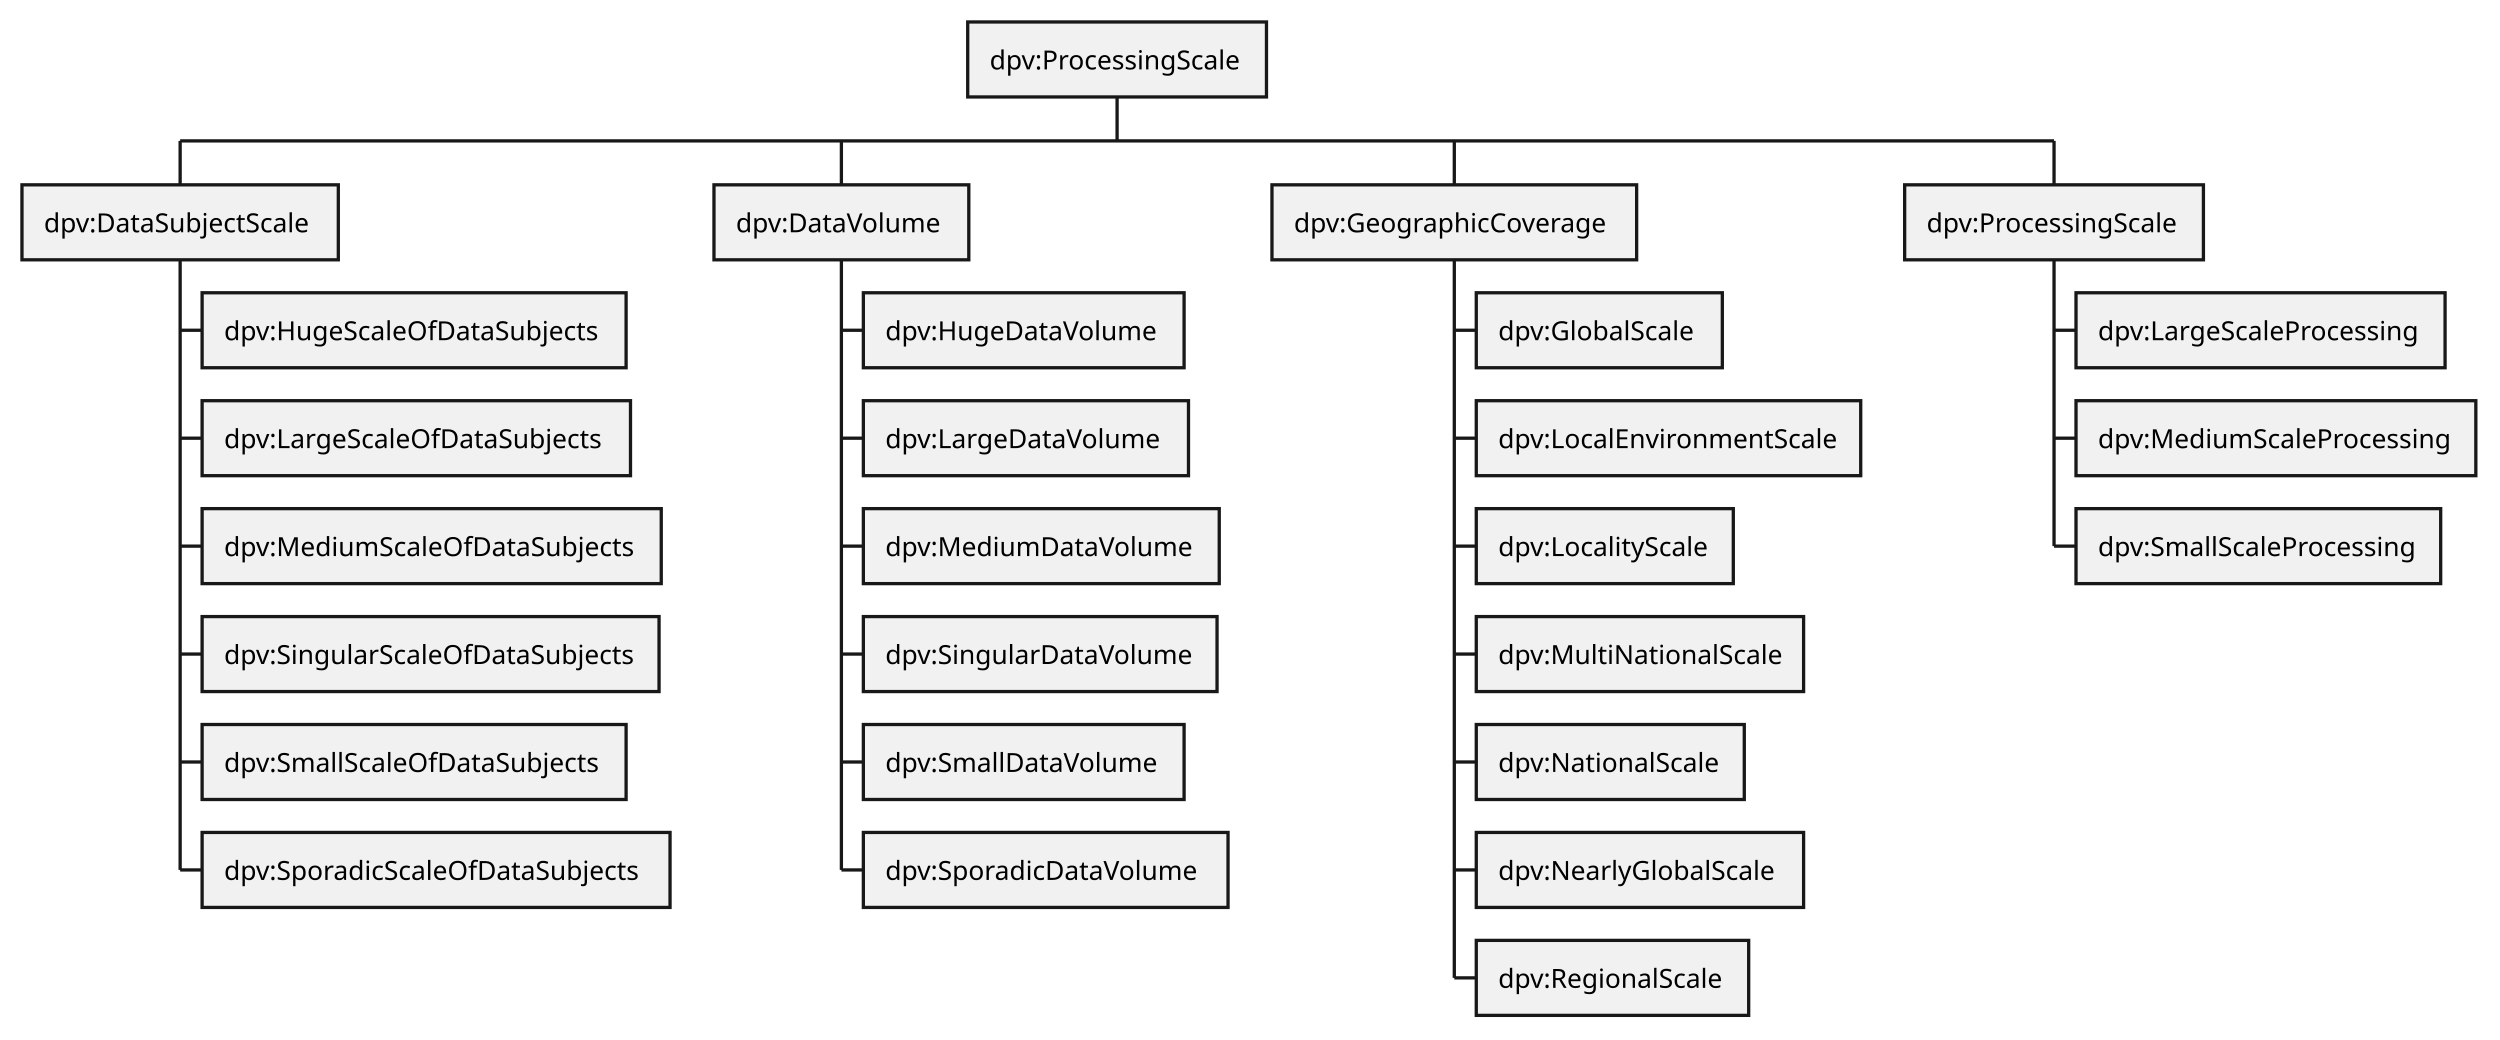
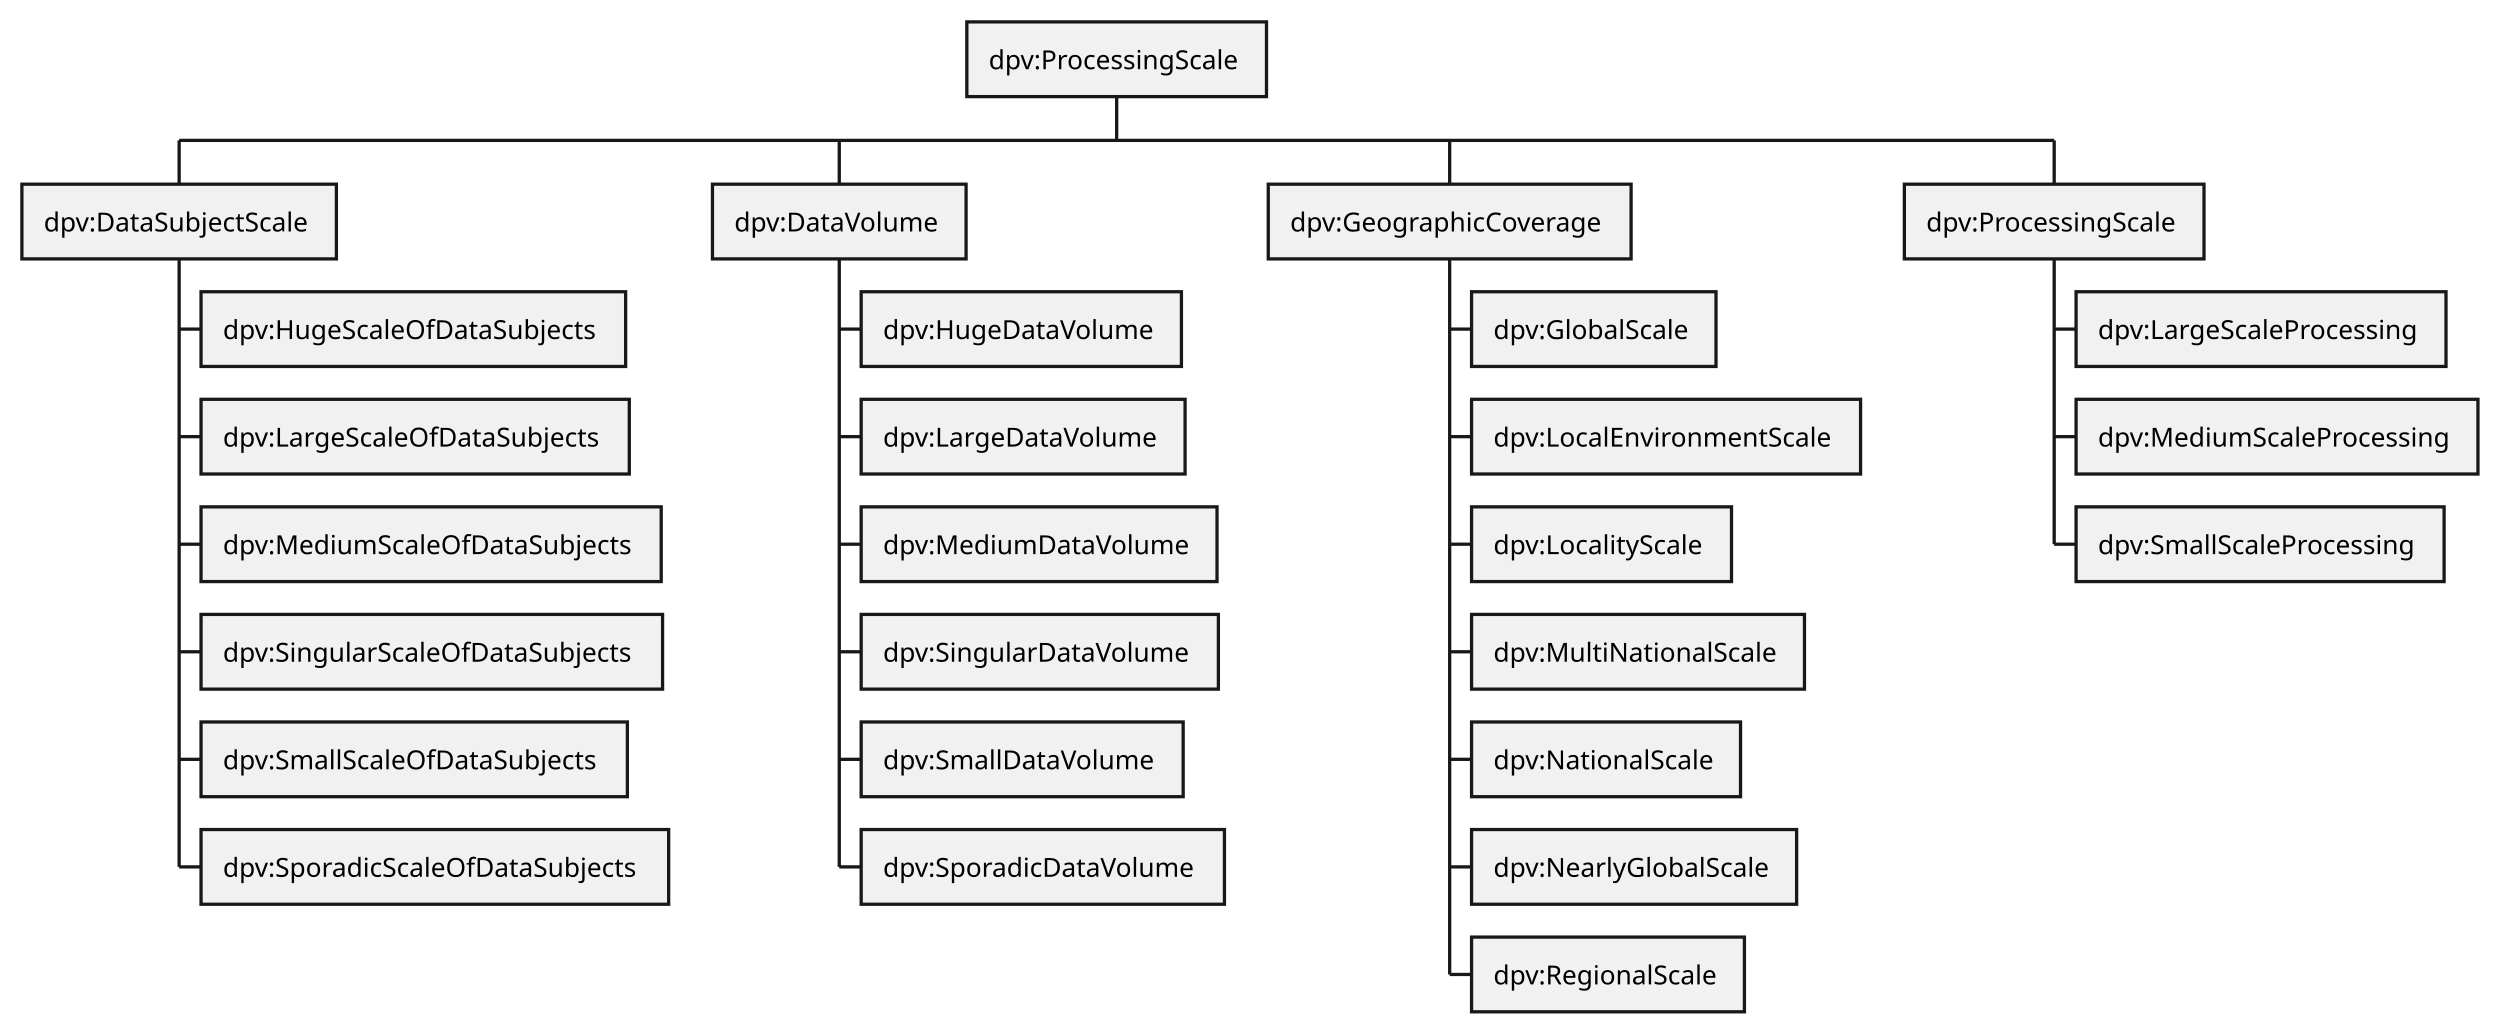
- <svg xmlns="http://www.w3.org/2000/svg" contentStyleType="text/css" height="473px" preserveAspectRatio="none" style="width:1138px;height:473px;background:#FFFFFF;" version="1.1" viewBox="0 0 1138 473" width="1138px" zoomAndPan="magnify">
+ <svg xmlns="http://www.w3.org/2000/svg" contentStyleType="text/css" data-diagram-type="WBS" height="473px" preserveAspectRatio="none" style="width:1142px;height:473px;background:#FFFFFF;" version="1.1" viewBox="0 0 1142 473" width="1142px" zoomAndPan="magnify">
  <defs />
  <g>
-     <line style="stroke:#181818;stroke-width:1.5;" x1="82" x2="82" y1="64.133" y2="84.133" />
-     <rect fill="#F1F1F1" height="34.133" style="stroke:#181818;stroke-width:1.5;" width="144" x="10" y="84.133" />
-     <text fill="#000000" font-family="sans-serif" font-size="12" lengthAdjust="spacing" textLength="124" x="20" y="105.734">dpv:DataSubjectScale</text>
-     <line style="stroke:#181818;stroke-width:1.5;" x1="82" x2="92" y1="150.332" y2="150.332" />
-     <rect fill="#F1F1F1" height="34.133" style="stroke:#181818;stroke-width:1.5;" width="193" x="92" y="133.266" />
-     <text fill="#000000" font-family="sans-serif" font-size="12" lengthAdjust="spacing" textLength="173" x="102" y="154.867">dpv:HugeScaleOfDataSubjects</text>
-     <line style="stroke:#181818;stroke-width:1.5;" x1="82" x2="92" y1="199.465" y2="199.465" />
-     <rect fill="#F1F1F1" height="34.133" style="stroke:#181818;stroke-width:1.5;" width="195" x="92" y="182.398" />
-     <text fill="#000000" font-family="sans-serif" font-size="12" lengthAdjust="spacing" textLength="175" x="102" y="204">dpv:LargeScaleOfDataSubjects</text>
-     <line style="stroke:#181818;stroke-width:1.5;" x1="82" x2="92" y1="248.598" y2="248.598" />
-     <rect fill="#F1F1F1" height="34.133" style="stroke:#181818;stroke-width:1.5;" width="209" x="92" y="231.531" />
-     <text fill="#000000" font-family="sans-serif" font-size="12" lengthAdjust="spacing" textLength="189" x="102" y="253.133">dpv:MediumScaleOfDataSubjects</text>
-     <line style="stroke:#181818;stroke-width:1.5;" x1="82" x2="92" y1="297.731" y2="297.731" />
-     <rect fill="#F1F1F1" height="34.133" style="stroke:#181818;stroke-width:1.5;" width="208" x="92" y="280.664" />
-     <text fill="#000000" font-family="sans-serif" font-size="12" lengthAdjust="spacing" textLength="188" x="102" y="302.266">dpv:SingularScaleOfDataSubjects</text>
-     <line style="stroke:#181818;stroke-width:1.5;" x1="82" x2="92" y1="346.863" y2="346.863" />
-     <rect fill="#F1F1F1" height="34.133" style="stroke:#181818;stroke-width:1.5;" width="193" x="92" y="329.797" />
-     <text fill="#000000" font-family="sans-serif" font-size="12" lengthAdjust="spacing" textLength="173" x="102" y="351.398">dpv:SmallScaleOfDataSubjects</text>
-     <line style="stroke:#181818;stroke-width:1.5;" x1="82" x2="92" y1="395.996" y2="395.996" />
-     <rect fill="#F1F1F1" height="34.133" style="stroke:#181818;stroke-width:1.5;" width="213" x="92" y="378.93" />
-     <text fill="#000000" font-family="sans-serif" font-size="12" lengthAdjust="spacing" textLength="193" x="102" y="400.531">dpv:SporadicScaleOfDataSubjects</text>
-     <line style="stroke:#181818;stroke-width:1.5;" x1="82" x2="82" y1="118.266" y2="395.996" />
-     <line style="stroke:#181818;stroke-width:1.5;" x1="383" x2="383" y1="64.133" y2="84.133" />
-     <rect fill="#F1F1F1" height="34.133" style="stroke:#181818;stroke-width:1.5;" width="116" x="325" y="84.133" />
-     <text fill="#000000" font-family="sans-serif" font-size="12" lengthAdjust="spacing" textLength="96" x="335" y="105.734">dpv:DataVolume</text>
-     <line style="stroke:#181818;stroke-width:1.5;" x1="383" x2="393" y1="150.332" y2="150.332" />
-     <rect fill="#F1F1F1" height="34.133" style="stroke:#181818;stroke-width:1.5;" width="146" x="393" y="133.266" />
-     <text fill="#000000" font-family="sans-serif" font-size="12" lengthAdjust="spacing" textLength="126" x="403" y="154.867">dpv:HugeDataVolume</text>
-     <line style="stroke:#181818;stroke-width:1.5;" x1="383" x2="393" y1="199.465" y2="199.465" />
-     <rect fill="#F1F1F1" height="34.133" style="stroke:#181818;stroke-width:1.5;" width="148" x="393" y="182.398" />
-     <text fill="#000000" font-family="sans-serif" font-size="12" lengthAdjust="spacing" textLength="128" x="403" y="204">dpv:LargeDataVolume</text>
-     <line style="stroke:#181818;stroke-width:1.5;" x1="383" x2="393" y1="248.598" y2="248.598" />
-     <rect fill="#F1F1F1" height="34.133" style="stroke:#181818;stroke-width:1.5;" width="162" x="393" y="231.531" />
-     <text fill="#000000" font-family="sans-serif" font-size="12" lengthAdjust="spacing" textLength="142" x="403" y="253.133">dpv:MediumDataVolume</text>
-     <line style="stroke:#181818;stroke-width:1.5;" x1="383" x2="393" y1="297.731" y2="297.731" />
-     <rect fill="#F1F1F1" height="34.133" style="stroke:#181818;stroke-width:1.5;" width="161" x="393" y="280.664" />
-     <text fill="#000000" font-family="sans-serif" font-size="12" lengthAdjust="spacing" textLength="141" x="403" y="302.266">dpv:SingularDataVolume</text>
-     <line style="stroke:#181818;stroke-width:1.5;" x1="383" x2="393" y1="346.863" y2="346.863" />
-     <rect fill="#F1F1F1" height="34.133" style="stroke:#181818;stroke-width:1.5;" width="146" x="393" y="329.797" />
-     <text fill="#000000" font-family="sans-serif" font-size="12" lengthAdjust="spacing" textLength="126" x="403" y="351.398">dpv:SmallDataVolume</text>
-     <line style="stroke:#181818;stroke-width:1.5;" x1="383" x2="393" y1="395.996" y2="395.996" />
-     <rect fill="#F1F1F1" height="34.133" style="stroke:#181818;stroke-width:1.5;" width="166" x="393" y="378.93" />
-     <text fill="#000000" font-family="sans-serif" font-size="12" lengthAdjust="spacing" textLength="146" x="403" y="400.531">dpv:SporadicDataVolume</text>
-     <line style="stroke:#181818;stroke-width:1.5;" x1="383" x2="383" y1="118.266" y2="395.996" />
-     <line style="stroke:#181818;stroke-width:1.5;" x1="662" x2="662" y1="64.133" y2="84.133" />
-     <rect fill="#F1F1F1" height="34.133" style="stroke:#181818;stroke-width:1.5;" width="166" x="579" y="84.133" />
-     <text fill="#000000" font-family="sans-serif" font-size="12" lengthAdjust="spacing" textLength="146" x="589" y="105.734">dpv:GeographicCoverage</text>
-     <line style="stroke:#181818;stroke-width:1.5;" x1="662" x2="672" y1="150.332" y2="150.332" />
-     <rect fill="#F1F1F1" height="34.133" style="stroke:#181818;stroke-width:1.5;" width="112" x="672" y="133.266" />
-     <text fill="#000000" font-family="sans-serif" font-size="12" lengthAdjust="spacing" textLength="92" x="682" y="154.867">dpv:GlobalScale</text>
-     <line style="stroke:#181818;stroke-width:1.5;" x1="662" x2="672" y1="199.465" y2="199.465" />
-     <rect fill="#F1F1F1" height="34.133" style="stroke:#181818;stroke-width:1.5;" width="175" x="672" y="182.398" />
-     <text fill="#000000" font-family="sans-serif" font-size="12" lengthAdjust="spacing" textLength="155" x="682" y="204">dpv:LocalEnvironmentScale</text>
-     <line style="stroke:#181818;stroke-width:1.5;" x1="662" x2="672" y1="248.598" y2="248.598" />
-     <rect fill="#F1F1F1" height="34.133" style="stroke:#181818;stroke-width:1.5;" width="117" x="672" y="231.531" />
-     <text fill="#000000" font-family="sans-serif" font-size="12" lengthAdjust="spacing" textLength="97" x="682" y="253.133">dpv:LocalityScale</text>
-     <line style="stroke:#181818;stroke-width:1.5;" x1="662" x2="672" y1="297.731" y2="297.731" />
-     <rect fill="#F1F1F1" height="34.133" style="stroke:#181818;stroke-width:1.5;" width="149" x="672" y="280.664" />
-     <text fill="#000000" font-family="sans-serif" font-size="12" lengthAdjust="spacing" textLength="129" x="682" y="302.266">dpv:MultiNationalScale</text>
-     <line style="stroke:#181818;stroke-width:1.5;" x1="662" x2="672" y1="346.863" y2="346.863" />
-     <rect fill="#F1F1F1" height="34.133" style="stroke:#181818;stroke-width:1.5;" width="122" x="672" y="329.797" />
-     <text fill="#000000" font-family="sans-serif" font-size="12" lengthAdjust="spacing" textLength="102" x="682" y="351.398">dpv:NationalScale</text>
-     <line style="stroke:#181818;stroke-width:1.5;" x1="662" x2="672" y1="395.996" y2="395.996" />
-     <rect fill="#F1F1F1" height="34.133" style="stroke:#181818;stroke-width:1.5;" width="149" x="672" y="378.93" />
-     <text fill="#000000" font-family="sans-serif" font-size="12" lengthAdjust="spacing" textLength="129" x="682" y="400.531">dpv:NearlyGlobalScale</text>
-     <line style="stroke:#181818;stroke-width:1.5;" x1="662" x2="672" y1="445.129" y2="445.129" />
-     <rect fill="#F1F1F1" height="34.133" style="stroke:#181818;stroke-width:1.5;" width="124" x="672" y="428.062" />
-     <text fill="#000000" font-family="sans-serif" font-size="12" lengthAdjust="spacing" textLength="104" x="682" y="449.664">dpv:RegionalScale</text>
-     <line style="stroke:#181818;stroke-width:1.5;" x1="662" x2="662" y1="118.266" y2="445.129" />
-     <line style="stroke:#181818;stroke-width:1.5;" x1="935" x2="935" y1="64.133" y2="84.133" />
-     <rect fill="#F1F1F1" height="34.133" style="stroke:#181818;stroke-width:1.5;" width="136" x="867" y="84.133" />
-     <text fill="#000000" font-family="sans-serif" font-size="12" lengthAdjust="spacing" textLength="116" x="877" y="105.734">dpv:ProcessingScale</text>
-     <line style="stroke:#181818;stroke-width:1.5;" x1="935" x2="945" y1="150.332" y2="150.332" />
-     <rect fill="#F1F1F1" height="34.133" style="stroke:#181818;stroke-width:1.5;" width="168" x="945" y="133.266" />
-     <text fill="#000000" font-family="sans-serif" font-size="12" lengthAdjust="spacing" textLength="148" x="955" y="154.867">dpv:LargeScaleProcessing</text>
-     <line style="stroke:#181818;stroke-width:1.5;" x1="935" x2="945" y1="199.465" y2="199.465" />
-     <rect fill="#F1F1F1" height="34.133" style="stroke:#181818;stroke-width:1.5;" width="182" x="945" y="182.398" />
-     <text fill="#000000" font-family="sans-serif" font-size="12" lengthAdjust="spacing" textLength="162" x="955" y="204">dpv:MediumScaleProcessing</text>
-     <line style="stroke:#181818;stroke-width:1.5;" x1="935" x2="945" y1="248.598" y2="248.598" />
-     <rect fill="#F1F1F1" height="34.133" style="stroke:#181818;stroke-width:1.5;" width="166" x="945" y="231.531" />
-     <text fill="#000000" font-family="sans-serif" font-size="12" lengthAdjust="spacing" textLength="146" x="955" y="253.133">dpv:SmallScaleProcessing</text>
-     <line style="stroke:#181818;stroke-width:1.5;" x1="935" x2="935" y1="118.266" y2="248.598" />
-     <line style="stroke:#181818;stroke-width:1.5;" x1="82" x2="935" y1="64.133" y2="64.133" />
-     <rect fill="#F1F1F1" height="34.133" style="stroke:#181818;stroke-width:1.5;" width="136" x="440.5" y="10" />
-     <text fill="#000000" font-family="sans-serif" font-size="12" lengthAdjust="spacing" textLength="116" x="450.5" y="31.602">dpv:ProcessingScale</text>
-     <line style="stroke:#181818;stroke-width:1.5;" x1="508.5" x2="508.5" y1="44.133" y2="64.133" />
+     <line style="stroke:#181818;stroke-width:1.5;" x1="81.834" x2="81.834" y1="64.133" y2="84.133" />
+     <rect fill="#F1F1F1" height="34.133" style="stroke:#181818;stroke-width:1.5;" width="143.668" x="10" y="84.133" />
+     <text fill="#000000" font-family="sans-serif" font-size="12" lengthAdjust="spacing" textLength="123.668" x="20" y="105.734">dpv:DataSubjectScale</text>
+     <line style="stroke:#181818;stroke-width:1.5;" x1="81.834" x2="91.834" y1="150.332" y2="150.332" />
+     <rect fill="#F1F1F1" height="34.133" style="stroke:#181818;stroke-width:1.5;" width="193.953" x="91.834" y="133.266" />
+     <text fill="#000000" font-family="sans-serif" font-size="12" lengthAdjust="spacing" textLength="173.953" x="101.834" y="154.867">dpv:HugeScaleOfDataSubjects</text>
+     <line style="stroke:#181818;stroke-width:1.5;" x1="81.834" x2="91.834" y1="199.465" y2="199.465" />
+     <rect fill="#F1F1F1" height="34.133" style="stroke:#181818;stroke-width:1.5;" width="195.623" x="91.834" y="182.398" />
+     <text fill="#000000" font-family="sans-serif" font-size="12" lengthAdjust="spacing" textLength="175.623" x="101.834" y="204">dpv:LargeScaleOfDataSubjects</text>
+     <line style="stroke:#181818;stroke-width:1.5;" x1="81.834" x2="91.834" y1="248.598" y2="248.598" />
+     <rect fill="#F1F1F1" height="34.133" style="stroke:#181818;stroke-width:1.5;" width="210.213" x="91.834" y="231.531" />
+     <text fill="#000000" font-family="sans-serif" font-size="12" lengthAdjust="spacing" textLength="190.213" x="101.834" y="253.133">dpv:MediumScaleOfDataSubjects</text>
+     <line style="stroke:#181818;stroke-width:1.5;" x1="81.834" x2="91.834" y1="297.731" y2="297.731" />
+     <rect fill="#F1F1F1" height="34.133" style="stroke:#181818;stroke-width:1.5;" width="210.834" x="91.834" y="280.664" />
+     <text fill="#000000" font-family="sans-serif" font-size="12" lengthAdjust="spacing" textLength="190.834" x="101.834" y="302.266">dpv:SingularScaleOfDataSubjects</text>
+     <line style="stroke:#181818;stroke-width:1.5;" x1="81.834" x2="91.834" y1="346.863" y2="346.863" />
+     <rect fill="#F1F1F1" height="34.133" style="stroke:#181818;stroke-width:1.5;" width="194.75" x="91.834" y="329.797" />
+     <text fill="#000000" font-family="sans-serif" font-size="12" lengthAdjust="spacing" textLength="174.75" x="101.834" y="351.398">dpv:SmallScaleOfDataSubjects</text>
+     <line style="stroke:#181818;stroke-width:1.5;" x1="81.834" x2="91.834" y1="395.996" y2="395.996" />
+     <rect fill="#F1F1F1" height="34.133" style="stroke:#181818;stroke-width:1.5;" width="213.611" x="91.834" y="378.93" />
+     <text fill="#000000" font-family="sans-serif" font-size="12" lengthAdjust="spacing" textLength="193.611" x="101.834" y="400.531">dpv:SporadicScaleOfDataSubjects</text>
+     <line style="stroke:#181818;stroke-width:1.5;" x1="81.834" x2="81.834" y1="118.266" y2="395.996" />
+     <line style="stroke:#181818;stroke-width:1.5;" x1="383.378" x2="383.378" y1="64.133" y2="84.133" />
+     <rect fill="#F1F1F1" height="34.133" style="stroke:#181818;stroke-width:1.5;" width="115.865" x="325.445" y="84.133" />
+     <text fill="#000000" font-family="sans-serif" font-size="12" lengthAdjust="spacing" textLength="95.865" x="335.445" y="105.734">dpv:DataVolume</text>
+     <line style="stroke:#181818;stroke-width:1.5;" x1="383.378" x2="393.378" y1="150.332" y2="150.332" />
+     <rect fill="#F1F1F1" height="34.133" style="stroke:#181818;stroke-width:1.5;" width="146.299" x="393.378" y="133.266" />
+     <text fill="#000000" font-family="sans-serif" font-size="12" lengthAdjust="spacing" textLength="126.299" x="403.378" y="154.867">dpv:HugeDataVolume</text>
+     <line style="stroke:#181818;stroke-width:1.5;" x1="383.378" x2="393.378" y1="199.465" y2="199.465" />
+     <rect fill="#F1F1F1" height="34.133" style="stroke:#181818;stroke-width:1.5;" width="147.969" x="393.378" y="182.398" />
+     <text fill="#000000" font-family="sans-serif" font-size="12" lengthAdjust="spacing" textLength="127.969" x="403.378" y="204">dpv:LargeDataVolume</text>
+     <line style="stroke:#181818;stroke-width:1.5;" x1="383.378" x2="393.378" y1="248.598" y2="248.598" />
+     <rect fill="#F1F1F1" height="34.133" style="stroke:#181818;stroke-width:1.5;" width="162.559" x="393.378" y="231.531" />
+     <text fill="#000000" font-family="sans-serif" font-size="12" lengthAdjust="spacing" textLength="142.559" x="403.378" y="253.133">dpv:MediumDataVolume</text>
+     <line style="stroke:#181818;stroke-width:1.5;" x1="383.378" x2="393.378" y1="297.731" y2="297.731" />
+     <rect fill="#F1F1F1" height="34.133" style="stroke:#181818;stroke-width:1.5;" width="163.18" x="393.378" y="280.664" />
+     <text fill="#000000" font-family="sans-serif" font-size="12" lengthAdjust="spacing" textLength="143.18" x="403.378" y="302.266">dpv:SingularDataVolume</text>
+     <line style="stroke:#181818;stroke-width:1.5;" x1="383.378" x2="393.378" y1="346.863" y2="346.863" />
+     <rect fill="#F1F1F1" height="34.133" style="stroke:#181818;stroke-width:1.5;" width="147.096" x="393.378" y="329.797" />
+     <text fill="#000000" font-family="sans-serif" font-size="12" lengthAdjust="spacing" textLength="127.096" x="403.378" y="351.398">dpv:SmallDataVolume</text>
+     <line style="stroke:#181818;stroke-width:1.5;" x1="383.378" x2="393.378" y1="395.996" y2="395.996" />
+     <rect fill="#F1F1F1" height="34.133" style="stroke:#181818;stroke-width:1.5;" width="165.957" x="393.378" y="378.93" />
+     <text fill="#000000" font-family="sans-serif" font-size="12" lengthAdjust="spacing" textLength="145.957" x="403.378" y="400.531">dpv:SporadicDataVolume</text>
+     <line style="stroke:#181818;stroke-width:1.5;" x1="383.378" x2="383.378" y1="118.266" y2="395.996" />
+     <line style="stroke:#181818;stroke-width:1.5;" x1="662.211" x2="662.211" y1="64.133" y2="84.133" />
+     <rect fill="#F1F1F1" height="34.133" style="stroke:#181818;stroke-width:1.5;" width="165.752" x="579.335" y="84.133" />
+     <text fill="#000000" font-family="sans-serif" font-size="12" lengthAdjust="spacing" textLength="145.752" x="589.335" y="105.734">dpv:GeographicCoverage</text>
+     <line style="stroke:#181818;stroke-width:1.5;" x1="662.211" x2="672.211" y1="150.332" y2="150.332" />
+     <rect fill="#F1F1F1" height="34.133" style="stroke:#181818;stroke-width:1.5;" width="111.664" x="672.211" y="133.266" />
+     <text fill="#000000" font-family="sans-serif" font-size="12" lengthAdjust="spacing" textLength="91.664" x="682.211" y="154.867">dpv:GlobalScale</text>
+     <line style="stroke:#181818;stroke-width:1.5;" x1="662.211" x2="672.211" y1="199.465" y2="199.465" />
+     <rect fill="#F1F1F1" height="34.133" style="stroke:#181818;stroke-width:1.5;" width="177.699" x="672.211" y="182.398" />
+     <text fill="#000000" font-family="sans-serif" font-size="12" lengthAdjust="spacing" textLength="157.699" x="682.211" y="204">dpv:LocalEnvironmentScale</text>
+     <line style="stroke:#181818;stroke-width:1.5;" x1="662.211" x2="672.211" y1="248.598" y2="248.598" />
+     <rect fill="#F1F1F1" height="34.133" style="stroke:#181818;stroke-width:1.5;" width="118.742" x="672.211" y="231.531" />
+     <text fill="#000000" font-family="sans-serif" font-size="12" lengthAdjust="spacing" textLength="98.742" x="682.211" y="253.133">dpv:LocalityScale</text>
+     <line style="stroke:#181818;stroke-width:1.5;" x1="662.211" x2="672.211" y1="297.731" y2="297.731" />
+     <rect fill="#F1F1F1" height="34.133" style="stroke:#181818;stroke-width:1.5;" width="152.076" x="672.211" y="280.664" />
+     <text fill="#000000" font-family="sans-serif" font-size="12" lengthAdjust="spacing" textLength="132.076" x="682.211" y="302.266">dpv:MultiNationalScale</text>
+     <line style="stroke:#181818;stroke-width:1.5;" x1="662.211" x2="672.211" y1="346.863" y2="346.863" />
+     <rect fill="#F1F1F1" height="34.133" style="stroke:#181818;stroke-width:1.5;" width="122.867" x="672.211" y="329.797" />
+     <text fill="#000000" font-family="sans-serif" font-size="12" lengthAdjust="spacing" textLength="102.867" x="682.211" y="351.398">dpv:NationalScale</text>
+     <line style="stroke:#181818;stroke-width:1.5;" x1="662.211" x2="672.211" y1="395.996" y2="395.996" />
+     <rect fill="#F1F1F1" height="34.133" style="stroke:#181818;stroke-width:1.5;" width="148.49" x="672.211" y="378.93" />
+     <text fill="#000000" font-family="sans-serif" font-size="12" lengthAdjust="spacing" textLength="128.49" x="682.211" y="400.531">dpv:NearlyGlobalScale</text>
+     <line style="stroke:#181818;stroke-width:1.5;" x1="662.211" x2="672.211" y1="445.129" y2="445.129" />
+     <rect fill="#F1F1F1" height="34.133" style="stroke:#181818;stroke-width:1.5;" width="124.643" x="672.211" y="428.062" />
+     <text fill="#000000" font-family="sans-serif" font-size="12" lengthAdjust="spacing" textLength="104.643" x="682.211" y="449.664">dpv:RegionalScale</text>
+     <line style="stroke:#181818;stroke-width:1.5;" x1="662.211" x2="662.211" y1="118.266" y2="445.129" />
+     <line style="stroke:#181818;stroke-width:1.5;" x1="938.352" x2="938.352" y1="64.133" y2="84.133" />
+     <rect fill="#F1F1F1" height="34.133" style="stroke:#181818;stroke-width:1.5;" width="136.883" x="869.91" y="84.133" />
+     <text fill="#000000" font-family="sans-serif" font-size="12" lengthAdjust="spacing" textLength="116.883" x="879.91" y="105.734">dpv:ProcessingScale</text>
+     <line style="stroke:#181818;stroke-width:1.5;" x1="938.352" x2="948.352" y1="150.332" y2="150.332" />
+     <rect fill="#F1F1F1" height="34.133" style="stroke:#181818;stroke-width:1.5;" width="168.986" x="948.352" y="133.266" />
+     <text fill="#000000" font-family="sans-serif" font-size="12" lengthAdjust="spacing" textLength="148.986" x="958.352" y="154.867">dpv:LargeScaleProcessing</text>
+     <line style="stroke:#181818;stroke-width:1.5;" x1="938.352" x2="948.352" y1="199.465" y2="199.465" />
+     <rect fill="#F1F1F1" height="34.133" style="stroke:#181818;stroke-width:1.5;" width="183.576" x="948.352" y="182.398" />
+     <text fill="#000000" font-family="sans-serif" font-size="12" lengthAdjust="spacing" textLength="163.576" x="958.352" y="204">dpv:MediumScaleProcessing</text>
+     <line style="stroke:#181818;stroke-width:1.5;" x1="938.352" x2="948.352" y1="248.598" y2="248.598" />
+     <rect fill="#F1F1F1" height="34.133" style="stroke:#181818;stroke-width:1.5;" width="168.113" x="948.352" y="231.531" />
+     <text fill="#000000" font-family="sans-serif" font-size="12" lengthAdjust="spacing" textLength="148.113" x="958.352" y="253.133">dpv:SmallScaleProcessing</text>
+     <line style="stroke:#181818;stroke-width:1.5;" x1="938.352" x2="938.352" y1="118.266" y2="248.598" />
+     <line style="stroke:#181818;stroke-width:1.5;" x1="81.834" x2="938.352" y1="64.133" y2="64.133" />
+     <rect fill="#F1F1F1" height="34.133" style="stroke:#181818;stroke-width:1.5;" width="136.883" x="441.651" y="10" />
+     <text fill="#000000" font-family="sans-serif" font-size="12" lengthAdjust="spacing" textLength="116.883" x="451.651" y="31.602">dpv:ProcessingScale</text>
+     <line style="stroke:#181818;stroke-width:1.5;" x1="510.093" x2="510.093" y1="44.133" y2="64.133" />
  </g>
</svg>
